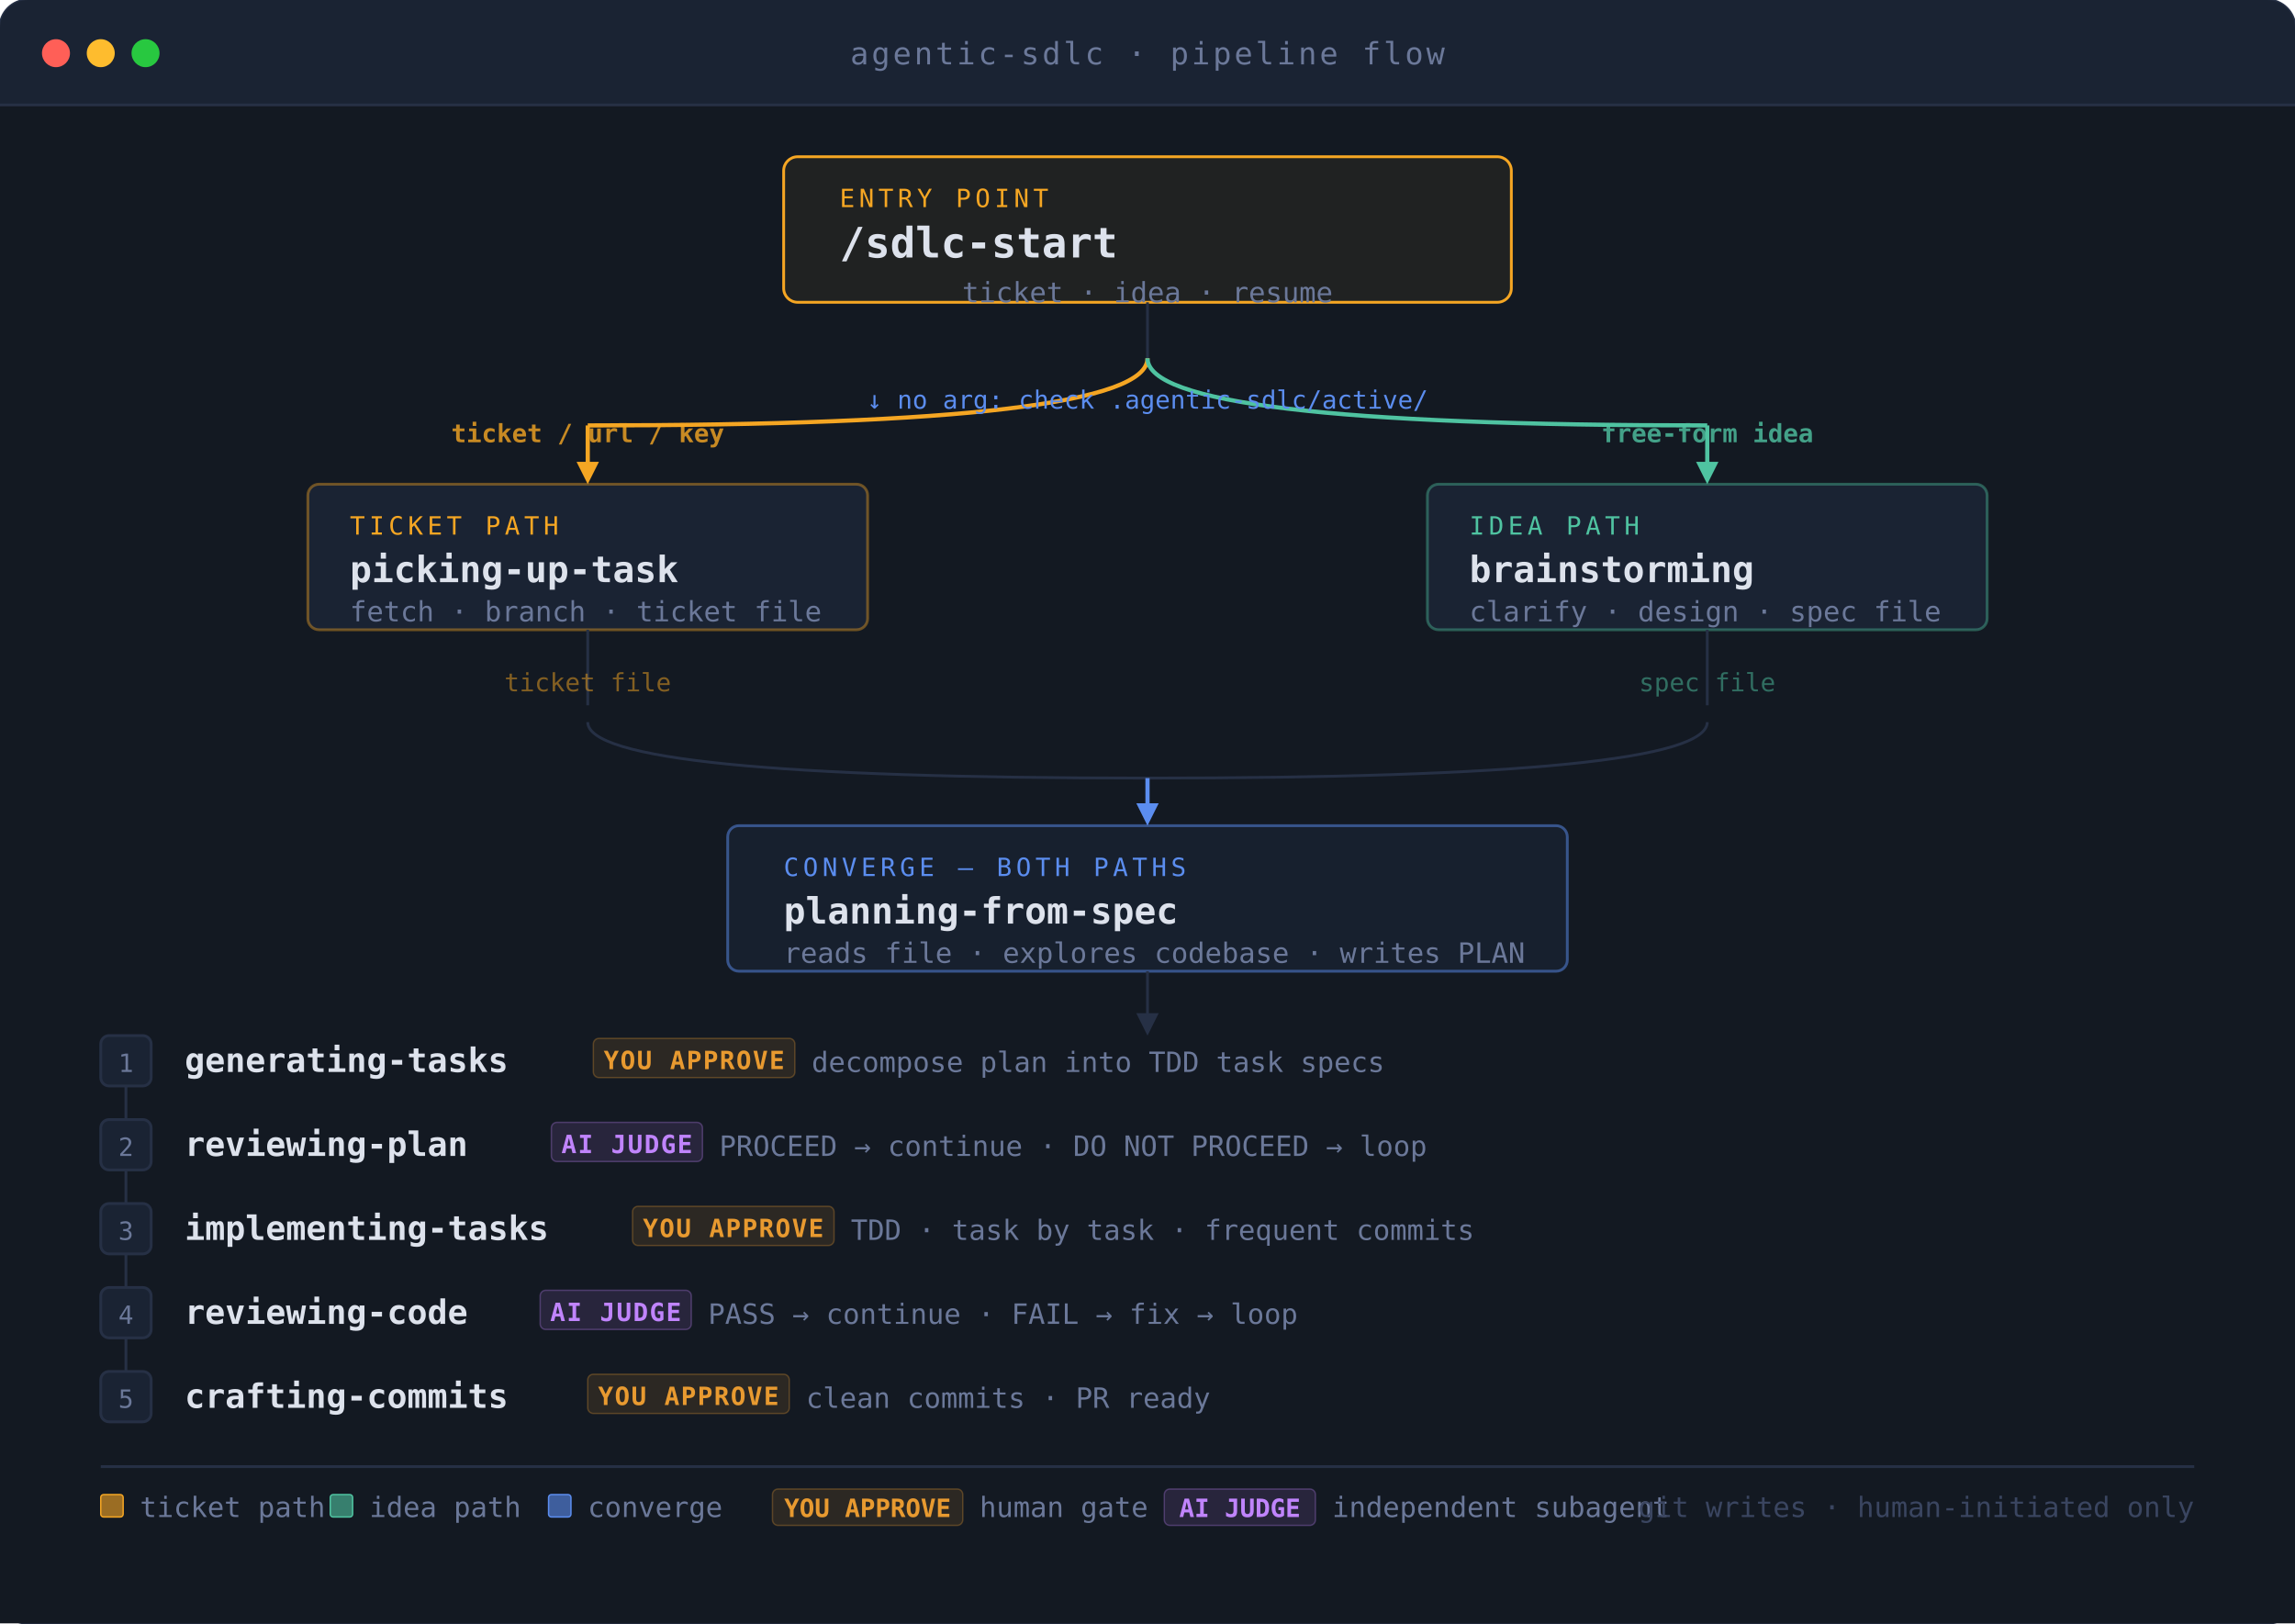
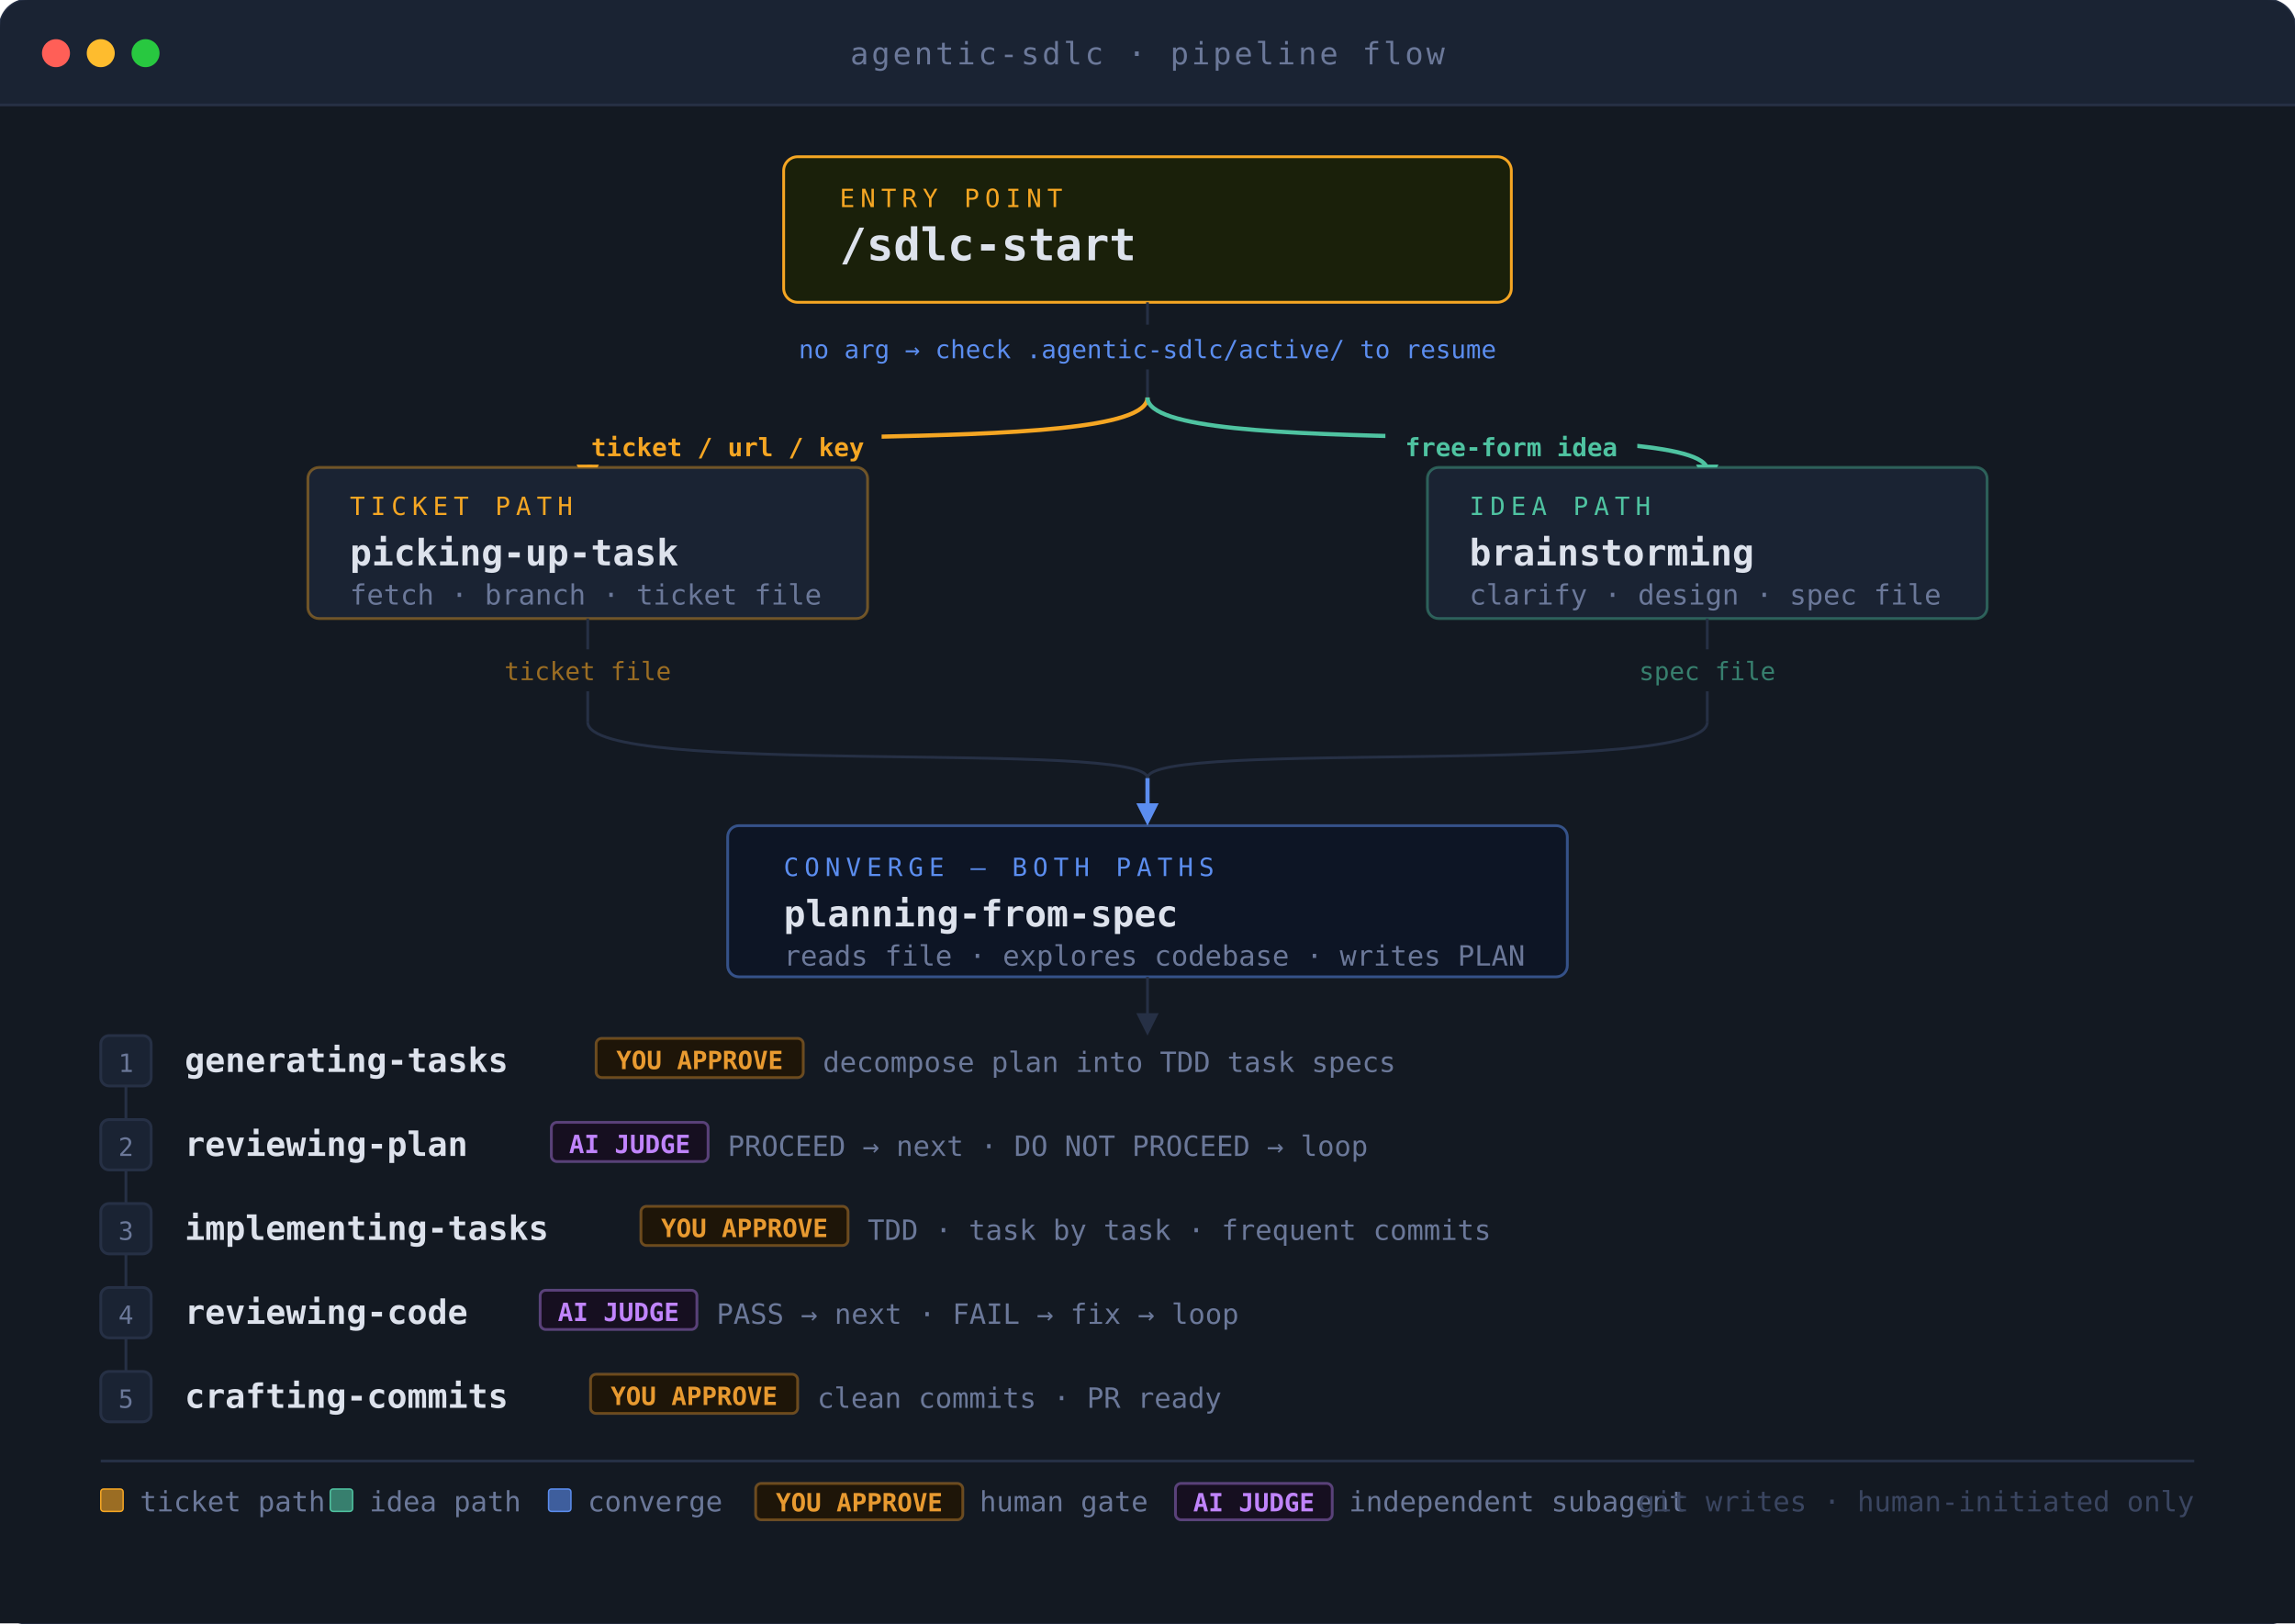
<svg xmlns="http://www.w3.org/2000/svg" viewBox="0 0 820 580" width="820" height="580" font-family="'SF Mono','Fira Code','Cascadia Code',Consolas,monospace">
  <rect width="820" height="580" rx="10" fill="#131922" />
  <rect width="820" height="580" rx="10" fill="none" stroke="#263045" stroke-width="1" />
  <rect width="820" height="38" rx="10" fill="#1A2333" />
  <rect y="28" width="820" height="10" fill="#1A2333" />
  <rect y="37" width="820" height="1" fill="#263045" />
  <circle cx="20" cy="19" r="5" fill="#FF5F57" />
  <circle cx="36" cy="19" r="5" fill="#FEBC2E" />
  <circle cx="52" cy="19" r="5" fill="#28C840" />
  <text x="410" y="23" text-anchor="middle" font-size="11" letter-spacing="1" fill="#6B7899">agentic-sdlc · pipeline flow</text>
  <rect x="0" y="38" width="820" height="542" fill="#131922" />
-   <rect x="280" y="56" width="260" height="52" rx="5" fill="rgba(245,166,35,0.06)" stroke="#F5A623" stroke-width="1" />
-   <text x="300" y="74" font-size="9" letter-spacing="1.5" fill="#F5A623">ENTRY POINT</text>
-   <text x="300" y="92" font-size="15" font-weight="700" fill="#DDE2EC">/sdlc-start</text>
-   <text x="410" y="108" text-anchor="middle" font-size="10" fill="#6B7899">ticket · idea · resume</text>
-   <line x1="410" y1="108" x2="410" y2="128" stroke="#263045" stroke-width="1" />
-   <path d="M410,128 Q410,152 210,152" stroke="#F5A623" stroke-width="1.5" fill="none" stroke-dasharray="none" />
-   <line x1="210" y1="152" x2="210" y2="168" stroke="#F5A623" stroke-width="1.5" />
-   <polygon points="206,165 210,173 214,165" fill="#F5A623" />
-   <path d="M410,128 Q410,152 610,152" stroke="#4FC3A1" stroke-width="1.5" fill="none" />
-   <line x1="610" y1="152" x2="610" y2="168" stroke="#4FC3A1" stroke-width="1.5" />
-   <polygon points="606,165 610,173 614,165" fill="#4FC3A1" />
-   <text x="410" y="146" text-anchor="middle" font-size="9" fill="#5B8DEF">↓ no arg: check .agentic-sdlc/active/</text>
-   <text x="210" y="158" text-anchor="middle" font-size="9" font-weight="700" fill="rgba(245,166,35,0.8)">ticket / url / key</text>
-   <text x="610" y="158" text-anchor="middle" font-size="9" font-weight="700" fill="rgba(79,195,161,0.8)">free-form idea</text>
-   <rect x="110" y="173" width="200" height="52" rx="4" fill="#1A2333" stroke="rgba(245,166,35,0.4)" stroke-width="1" />
-   <text x="125" y="191" font-size="9" letter-spacing="1.5" fill="#F5A623">TICKET PATH</text>
-   <text x="125" y="208" font-size="13" font-weight="700" fill="#DDE2EC">picking-up-task</text>
-   <text x="125" y="222" font-size="10" fill="#6B7899">fetch · branch · ticket file</text>
-   <rect x="510" y="173" width="200" height="52" rx="4" fill="#1A2333" stroke="rgba(79,195,161,0.4)" stroke-width="1" />
-   <text x="525" y="191" font-size="9" letter-spacing="1.5" fill="#4FC3A1">IDEA PATH</text>
-   <text x="525" y="208" font-size="13" font-weight="700" fill="#DDE2EC">brainstorming</text>
-   <text x="525" y="222" font-size="10" fill="#6B7899">clarify · design · spec file</text>
-   <line x1="210" y1="225" x2="210" y2="252" stroke="#263045" stroke-width="1" />
-   <text x="210" y="247" text-anchor="middle" font-size="9" fill="rgba(245,166,35,0.5)">ticket file</text>
-   <path d="M210,258 Q210,278 410,278" stroke="#263045" stroke-width="1" fill="none" />
-   <line x1="610" y1="225" x2="610" y2="252" stroke="#263045" stroke-width="1" />
-   <text x="610" y="247" text-anchor="middle" font-size="9" fill="rgba(79,195,161,0.5)">spec file</text>
-   <path d="M610,258 Q610,278 410,278" stroke="#263045" stroke-width="1" fill="none" />
+   <rect x="280" y="56" width="260" height="52" rx="5" fill="#1A200A" stroke="#F5A623" stroke-width="1" />
+   <text x="300" y="74" font-size="9" letter-spacing="2" fill="#F5A623">ENTRY POINT</text>
+   <text x="300" y="93" font-size="16" font-weight="700" fill="#DDE2EC">/sdlc-start</text>
+   <line x1="410" y1="108" x2="410" y2="116" stroke="#263045" stroke-width="1" />
+   <rect x="255" y="117" width="310" height="14" rx="2" fill="#131922" />
+   <text x="410" y="128" text-anchor="middle" font-size="9" fill="#5B8DEF">no arg → check .agentic-sdlc/active/ to resume</text>
+   <line x1="410" y1="132" x2="410" y2="142" stroke="#263045" stroke-width="1" />
+   <path d="M410,142 C410,165 210,148 210,168" stroke="#F5A623" stroke-width="1.5" fill="none" />
+   <polygon points="206,166 210,174 214,166" fill="#F5A623" />
+   <path d="M410,142 C410,165 610,148 610,168" stroke="#4FC3A1" stroke-width="1.5" fill="none" />
+   <polygon points="606,166 610,174 614,166" fill="#4FC3A1" />
+   <rect x="205" y="153" width="110" height="13" rx="2" fill="#131922" />
+   <text x="260" y="163" text-anchor="middle" font-size="9" font-weight="700" fill="#F5A623">ticket / url / key</text>
+   <rect x="495" y="153" width="90" height="13" rx="2" fill="#131922" />
+   <text x="540" y="163" text-anchor="middle" font-size="9" font-weight="700" fill="#4FC3A1">free-form idea</text>
+   <rect x="110" y="167" width="200" height="54" rx="4" fill="#1A2333" stroke="#F5A623" stroke-opacity="0.4" stroke-width="1" />
+   <text x="125" y="184" font-size="9" letter-spacing="2" fill="#F5A623">TICKET PATH</text>
+   <text x="125" y="202" font-size="13" font-weight="700" fill="#DDE2EC">picking-up-task</text>
+   <text x="125" y="216" font-size="10" fill="#6B7899">fetch · branch · ticket file</text>
+   <rect x="510" y="167" width="200" height="54" rx="4" fill="#1A2333" stroke="#4FC3A1" stroke-opacity="0.4" stroke-width="1" />
+   <text x="525" y="184" font-size="9" letter-spacing="2" fill="#4FC3A1">IDEA PATH</text>
+   <text x="525" y="202" font-size="13" font-weight="700" fill="#DDE2EC">brainstorming</text>
+   <text x="525" y="216" font-size="10" fill="#6B7899">clarify · design · spec file</text>
+   <line x1="210" y1="221" x2="210" y2="232" stroke="#263045" stroke-width="1" />
+   <line x1="610" y1="221" x2="610" y2="232" stroke="#263045" stroke-width="1" />
+   <rect x="170" y="233" width="80" height="13" rx="2" fill="#131922" />
+   <text x="210" y="243" text-anchor="middle" font-size="9" fill="#F5A623" fill-opacity="0.6">ticket file</text>
+   <rect x="572" y="233" width="76" height="13" rx="2" fill="#131922" />
+   <text x="610" y="243" text-anchor="middle" font-size="9" fill="#4FC3A1" fill-opacity="0.6">spec file</text>
+   <line x1="210" y1="247" x2="210" y2="258" stroke="#263045" stroke-width="1" />
+   <line x1="610" y1="247" x2="610" y2="258" stroke="#263045" stroke-width="1" />
+   <path d="M210,258 C210,278 410,264 410,278" stroke="#263045" stroke-width="1" fill="none" />
+   <path d="M610,258 C610,278 410,264 410,278" stroke="#263045" stroke-width="1" fill="none" />
  <line x1="410" y1="278" x2="410" y2="290" stroke="#5B8DEF" stroke-width="1.5" />
  <polygon points="406,287 410,295 414,287" fill="#5B8DEF" />
-   <rect x="260" y="295" width="300" height="52" rx="4" fill="rgba(91,141,239,0.06)" stroke="rgba(91,141,239,0.5)" stroke-width="1" />
-   <text x="280" y="313" font-size="9" letter-spacing="1.5" fill="#5B8DEF">CONVERGE — BOTH PATHS</text>
-   <text x="280" y="330" font-size="13" font-weight="700" fill="#DDE2EC">planning-from-spec</text>
-   <text x="280" y="344" font-size="10" fill="#6B7899">reads file · explores codebase · writes PLAN</text>
-   <line x1="410" y1="347" x2="410" y2="365" stroke="#263045" stroke-width="1" />
+   <rect x="260" y="295" width="300" height="54" rx="4" fill="#0D1525" stroke="#5B8DEF" stroke-opacity="0.5" stroke-width="1" />
+   <text x="280" y="313" font-size="9" letter-spacing="2" fill="#5B8DEF">CONVERGE — BOTH PATHS</text>
+   <text x="280" y="331" font-size="13" font-weight="700" fill="#DDE2EC">planning-from-spec</text>
+   <text x="280" y="345" font-size="10" fill="#6B7899">reads file · explores codebase · writes PLAN</text>
+   <line x1="410" y1="349" x2="410" y2="365" stroke="#263045" stroke-width="1" />
  <polygon points="406,362 410,370 414,362" fill="#263045" />
  <line x1="45" y1="388" x2="45" y2="400" stroke="#263045" stroke-width="1" />
  <line x1="45" y1="418" x2="45" y2="430" stroke="#263045" stroke-width="1" />
  <line x1="45" y1="448" x2="45" y2="460" stroke="#263045" stroke-width="1" />
  <line x1="45" y1="478" x2="45" y2="490" stroke="#263045" stroke-width="1" />
  <rect x="36" y="370" width="18" height="18" rx="3" fill="#1A2333" stroke="#263045" stroke-width="1" />
  <text x="45" y="383" text-anchor="middle" font-size="9" fill="#6B7899">1</text>
  <text x="66" y="383" font-size="12" font-weight="600" fill="#DDE2EC">generating-tasks</text>
-   <rect x="212" y="371" width="72" height="14" rx="2" fill="rgba(232,154,48,0.12)" stroke="rgba(232,154,48,0.3)" stroke-width="0.5" />
-   <text x="248" y="382" text-anchor="middle" font-size="9" font-weight="700" fill="#E89A30" letter-spacing="0.5">YOU APPROVE</text>
-   <text x="290" y="383" font-size="10" fill="#6B7899">decompose plan into TDD task specs</text>
+   <rect x="213" y="371" width="74" height="14" rx="2" fill="#1E1508" stroke="#E89A30" stroke-opacity="0.4" stroke-width="1" />
+   <text x="250" y="382" text-anchor="middle" font-size="9" font-weight="700" fill="#E89A30">YOU APPROVE</text>
+   <text x="294" y="383" font-size="10" fill="#6B7899">decompose plan into TDD task specs</text>
  <rect x="36" y="400" width="18" height="18" rx="3" fill="#1A2333" stroke="#263045" stroke-width="1" />
  <text x="45" y="413" text-anchor="middle" font-size="9" fill="#6B7899">2</text>
  <text x="66" y="413" font-size="12" font-weight="600" fill="#DDE2EC">reviewing-plan</text>
-   <rect x="197" y="401" width="54" height="14" rx="2" fill="rgba(192,132,252,0.12)" stroke="rgba(192,132,252,0.3)" stroke-width="0.5" />
-   <text x="224" y="412" text-anchor="middle" font-size="9" font-weight="700" fill="#C084FC" letter-spacing="0.5">AI JUDGE</text>
-   <text x="257" y="413" font-size="10" fill="#6B7899">PROCEED → continue · DO NOT PROCEED → loop</text>
+   <rect x="197" y="401" width="56" height="14" rx="2" fill="#160F20" stroke="#C084FC" stroke-opacity="0.4" stroke-width="1" />
+   <text x="225" y="412" text-anchor="middle" font-size="9" font-weight="700" fill="#C084FC">AI JUDGE</text>
+   <text x="260" y="413" font-size="10" fill="#6B7899">PROCEED → next · DO NOT PROCEED → loop</text>
  <rect x="36" y="430" width="18" height="18" rx="3" fill="#1A2333" stroke="#263045" stroke-width="1" />
  <text x="45" y="443" text-anchor="middle" font-size="9" fill="#6B7899">3</text>
  <text x="66" y="443" font-size="12" font-weight="600" fill="#DDE2EC">implementing-tasks</text>
-   <rect x="226" y="431" width="72" height="14" rx="2" fill="rgba(232,154,48,0.12)" stroke="rgba(232,154,48,0.3)" stroke-width="0.5" />
-   <text x="262" y="442" text-anchor="middle" font-size="9" font-weight="700" fill="#E89A30" letter-spacing="0.5">YOU APPROVE</text>
-   <text x="304" y="443" font-size="10" fill="#6B7899">TDD · task by task · frequent commits</text>
+   <rect x="229" y="431" width="74" height="14" rx="2" fill="#1E1508" stroke="#E89A30" stroke-opacity="0.4" stroke-width="1" />
+   <text x="266" y="442" text-anchor="middle" font-size="9" font-weight="700" fill="#E89A30">YOU APPROVE</text>
+   <text x="310" y="443" font-size="10" fill="#6B7899">TDD · task by task · frequent commits</text>
  <rect x="36" y="460" width="18" height="18" rx="3" fill="#1A2333" stroke="#263045" stroke-width="1" />
  <text x="45" y="473" text-anchor="middle" font-size="9" fill="#6B7899">4</text>
  <text x="66" y="473" font-size="12" font-weight="600" fill="#DDE2EC">reviewing-code</text>
-   <rect x="193" y="461" width="54" height="14" rx="2" fill="rgba(192,132,252,0.12)" stroke="rgba(192,132,252,0.3)" stroke-width="0.5" />
-   <text x="220" y="472" text-anchor="middle" font-size="9" font-weight="700" fill="#C084FC" letter-spacing="0.5">AI JUDGE</text>
-   <text x="253" y="473" font-size="10" fill="#6B7899">PASS → continue · FAIL → fix → loop</text>
+   <rect x="193" y="461" width="56" height="14" rx="2" fill="#160F20" stroke="#C084FC" stroke-opacity="0.4" stroke-width="1" />
+   <text x="221" y="472" text-anchor="middle" font-size="9" font-weight="700" fill="#C084FC">AI JUDGE</text>
+   <text x="256" y="473" font-size="10" fill="#6B7899">PASS → next · FAIL → fix → loop</text>
  <rect x="36" y="490" width="18" height="18" rx="3" fill="#1A2333" stroke="#263045" stroke-width="1" />
  <text x="45" y="503" text-anchor="middle" font-size="9" fill="#6B7899">5</text>
  <text x="66" y="503" font-size="12" font-weight="600" fill="#DDE2EC">crafting-commits</text>
-   <rect x="210" y="491" width="72" height="14" rx="2" fill="rgba(232,154,48,0.12)" stroke="rgba(232,154,48,0.3)" stroke-width="0.5" />
-   <text x="246" y="502" text-anchor="middle" font-size="9" font-weight="700" fill="#E89A30" letter-spacing="0.5">YOU APPROVE</text>
-   <text x="288" y="503" font-size="10" fill="#6B7899">clean commits · PR ready</text>
-   <line x1="36" y1="524" x2="784" y2="524" stroke="#263045" stroke-width="1" />
-   <rect x="36" y="534" width="8" height="8" rx="1" fill="rgba(245,166,35,0.6)" stroke="#F5A623" stroke-width="0.5" />
-   <text x="50" y="542" font-size="10" fill="#6B7899">ticket path</text>
-   <rect x="118" y="534" width="8" height="8" rx="1" fill="rgba(79,195,161,0.6)" stroke="#4FC3A1" stroke-width="0.5" />
-   <text x="132" y="542" font-size="10" fill="#6B7899">idea path</text>
-   <rect x="196" y="534" width="8" height="8" rx="1" fill="rgba(91,141,239,0.6)" stroke="#5B8DEF" stroke-width="0.5" />
-   <text x="210" y="542" font-size="10" fill="#6B7899">converge</text>
-   <rect x="276" y="532" width="68" height="13" rx="2" fill="rgba(232,154,48,0.12)" stroke="rgba(232,154,48,0.3)" stroke-width="0.5" />
-   <text x="310" y="542" text-anchor="middle" font-size="9" font-weight="700" fill="#E89A30">YOU APPROVE</text>
-   <text x="350" y="542" font-size="10" fill="#6B7899">human gate</text>
-   <rect x="416" y="532" width="54" height="13" rx="2" fill="rgba(192,132,252,0.12)" stroke="rgba(192,132,252,0.3)" stroke-width="0.5" />
-   <text x="443" y="542" text-anchor="middle" font-size="9" font-weight="700" fill="#C084FC">AI JUDGE</text>
-   <text x="476" y="542" font-size="10" fill="#6B7899">independent subagent</text>
-   <text x="784" y="542" text-anchor="end" font-size="10" fill="#3A4560">git writes · human-initiated only</text>
+   <rect x="211" y="491" width="74" height="14" rx="2" fill="#1E1508" stroke="#E89A30" stroke-opacity="0.4" stroke-width="1" />
+   <text x="248" y="502" text-anchor="middle" font-size="9" font-weight="700" fill="#E89A30">YOU APPROVE</text>
+   <text x="292" y="503" font-size="10" fill="#6B7899">clean commits · PR ready</text>
+   <line x1="36" y1="522" x2="784" y2="522" stroke="#263045" stroke-width="1" />
+   <rect x="36" y="532" width="8" height="8" rx="1" fill="#F5A623" fill-opacity="0.6" stroke="#F5A623" stroke-width="0.5" />
+   <text x="50" y="540" font-size="10" fill="#6B7899">ticket path</text>
+   <rect x="118" y="532" width="8" height="8" rx="1" fill="#4FC3A1" fill-opacity="0.6" stroke="#4FC3A1" stroke-width="0.5" />
+   <text x="132" y="540" font-size="10" fill="#6B7899">idea path</text>
+   <rect x="196" y="532" width="8" height="8" rx="1" fill="#5B8DEF" fill-opacity="0.6" stroke="#5B8DEF" stroke-width="0.5" />
+   <text x="210" y="540" font-size="10" fill="#6B7899">converge</text>
+   <rect x="270" y="530" width="74" height="13" rx="2" fill="#1E1508" stroke="#E89A30" stroke-opacity="0.4" stroke-width="1" />
+   <text x="307" y="540" text-anchor="middle" font-size="9" font-weight="700" fill="#E89A30">YOU APPROVE</text>
+   <text x="350" y="540" font-size="10" fill="#6B7899">human gate</text>
+   <rect x="420" y="530" width="56" height="13" rx="2" fill="#160F20" stroke="#C084FC" stroke-opacity="0.4" stroke-width="1" />
+   <text x="448" y="540" text-anchor="middle" font-size="9" font-weight="700" fill="#C084FC">AI JUDGE</text>
+   <text x="482" y="540" font-size="10" fill="#6B7899">independent subagent</text>
+   <text x="784" y="540" text-anchor="end" font-size="10" fill="#3A4560">git writes · human-initiated only</text>
</svg>
